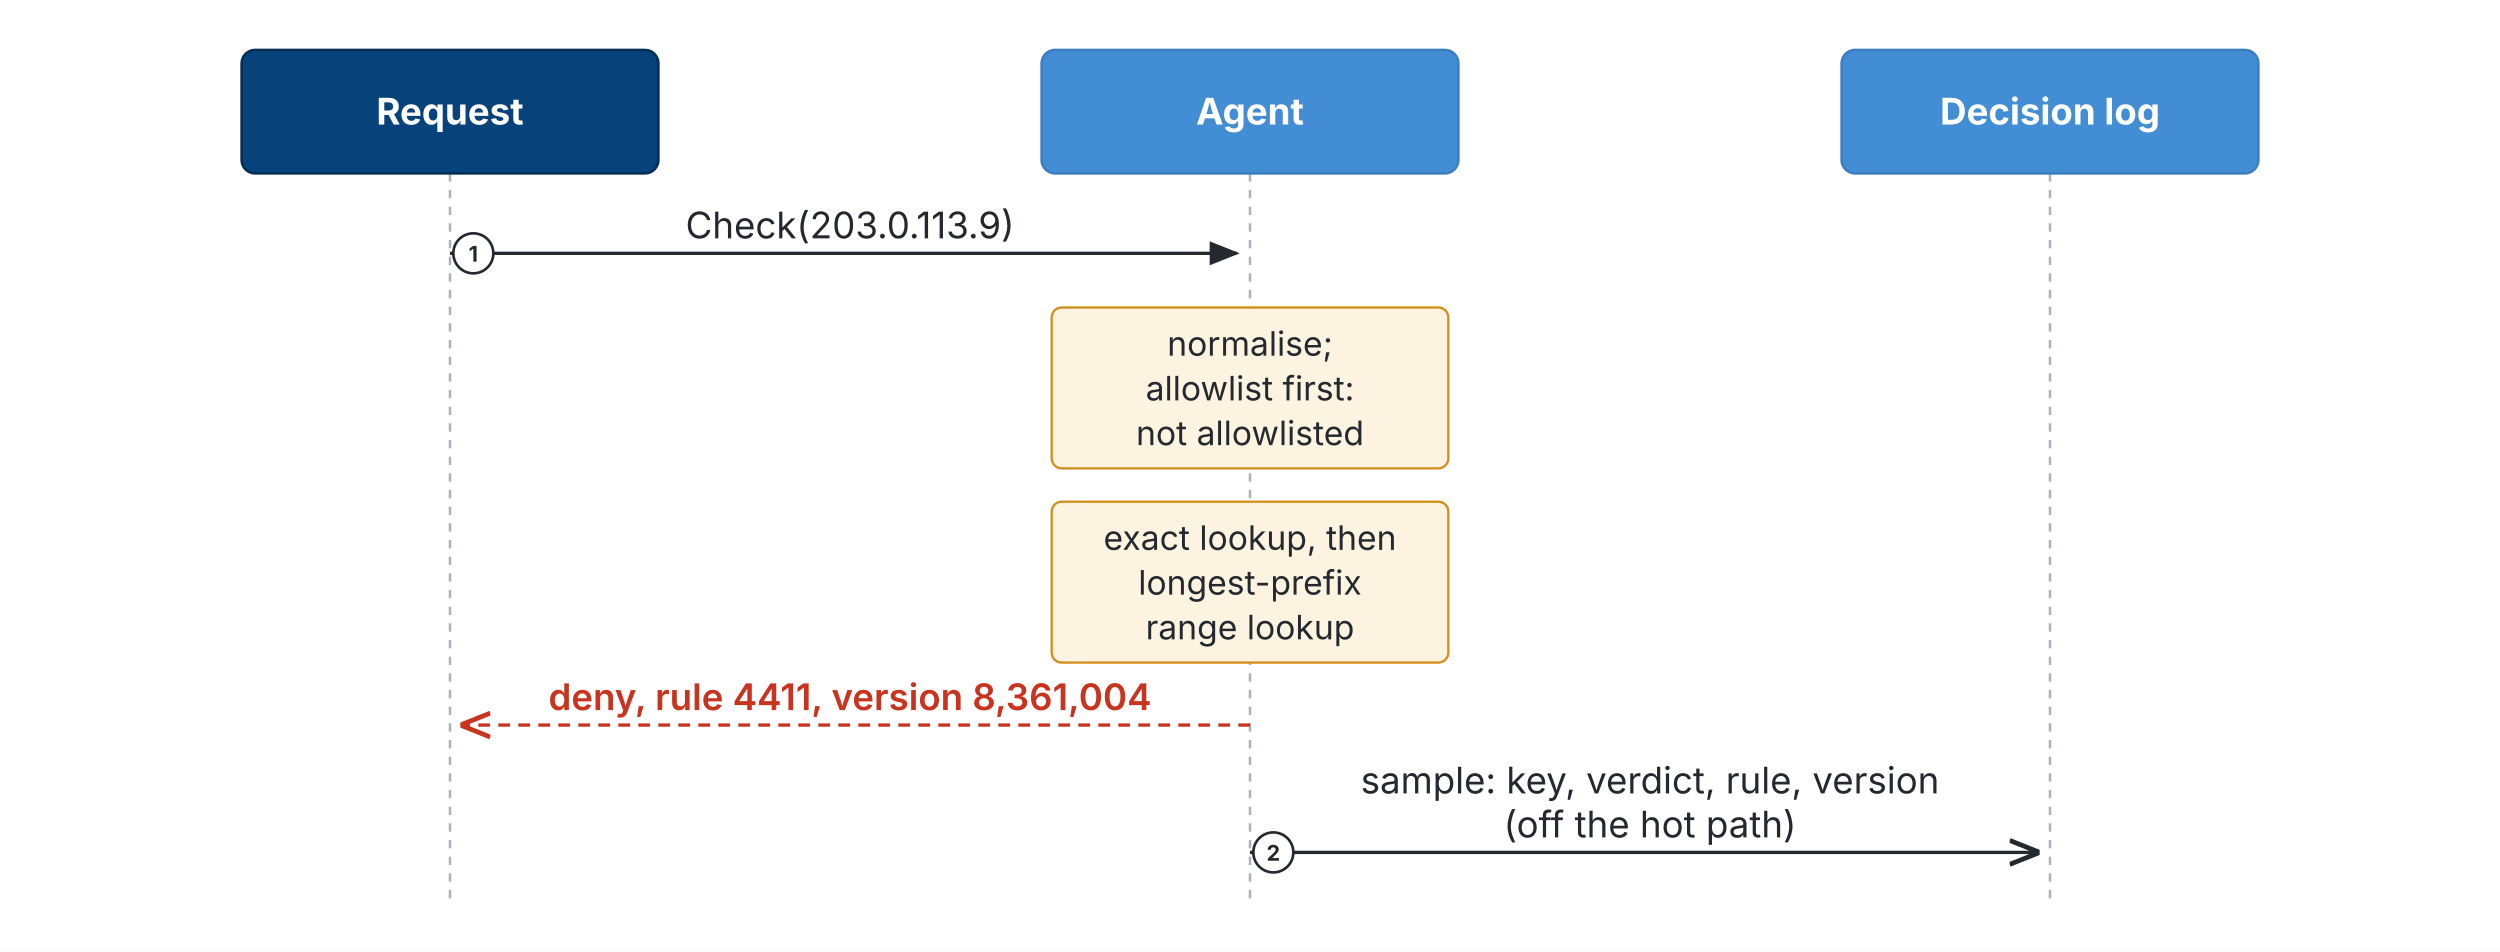
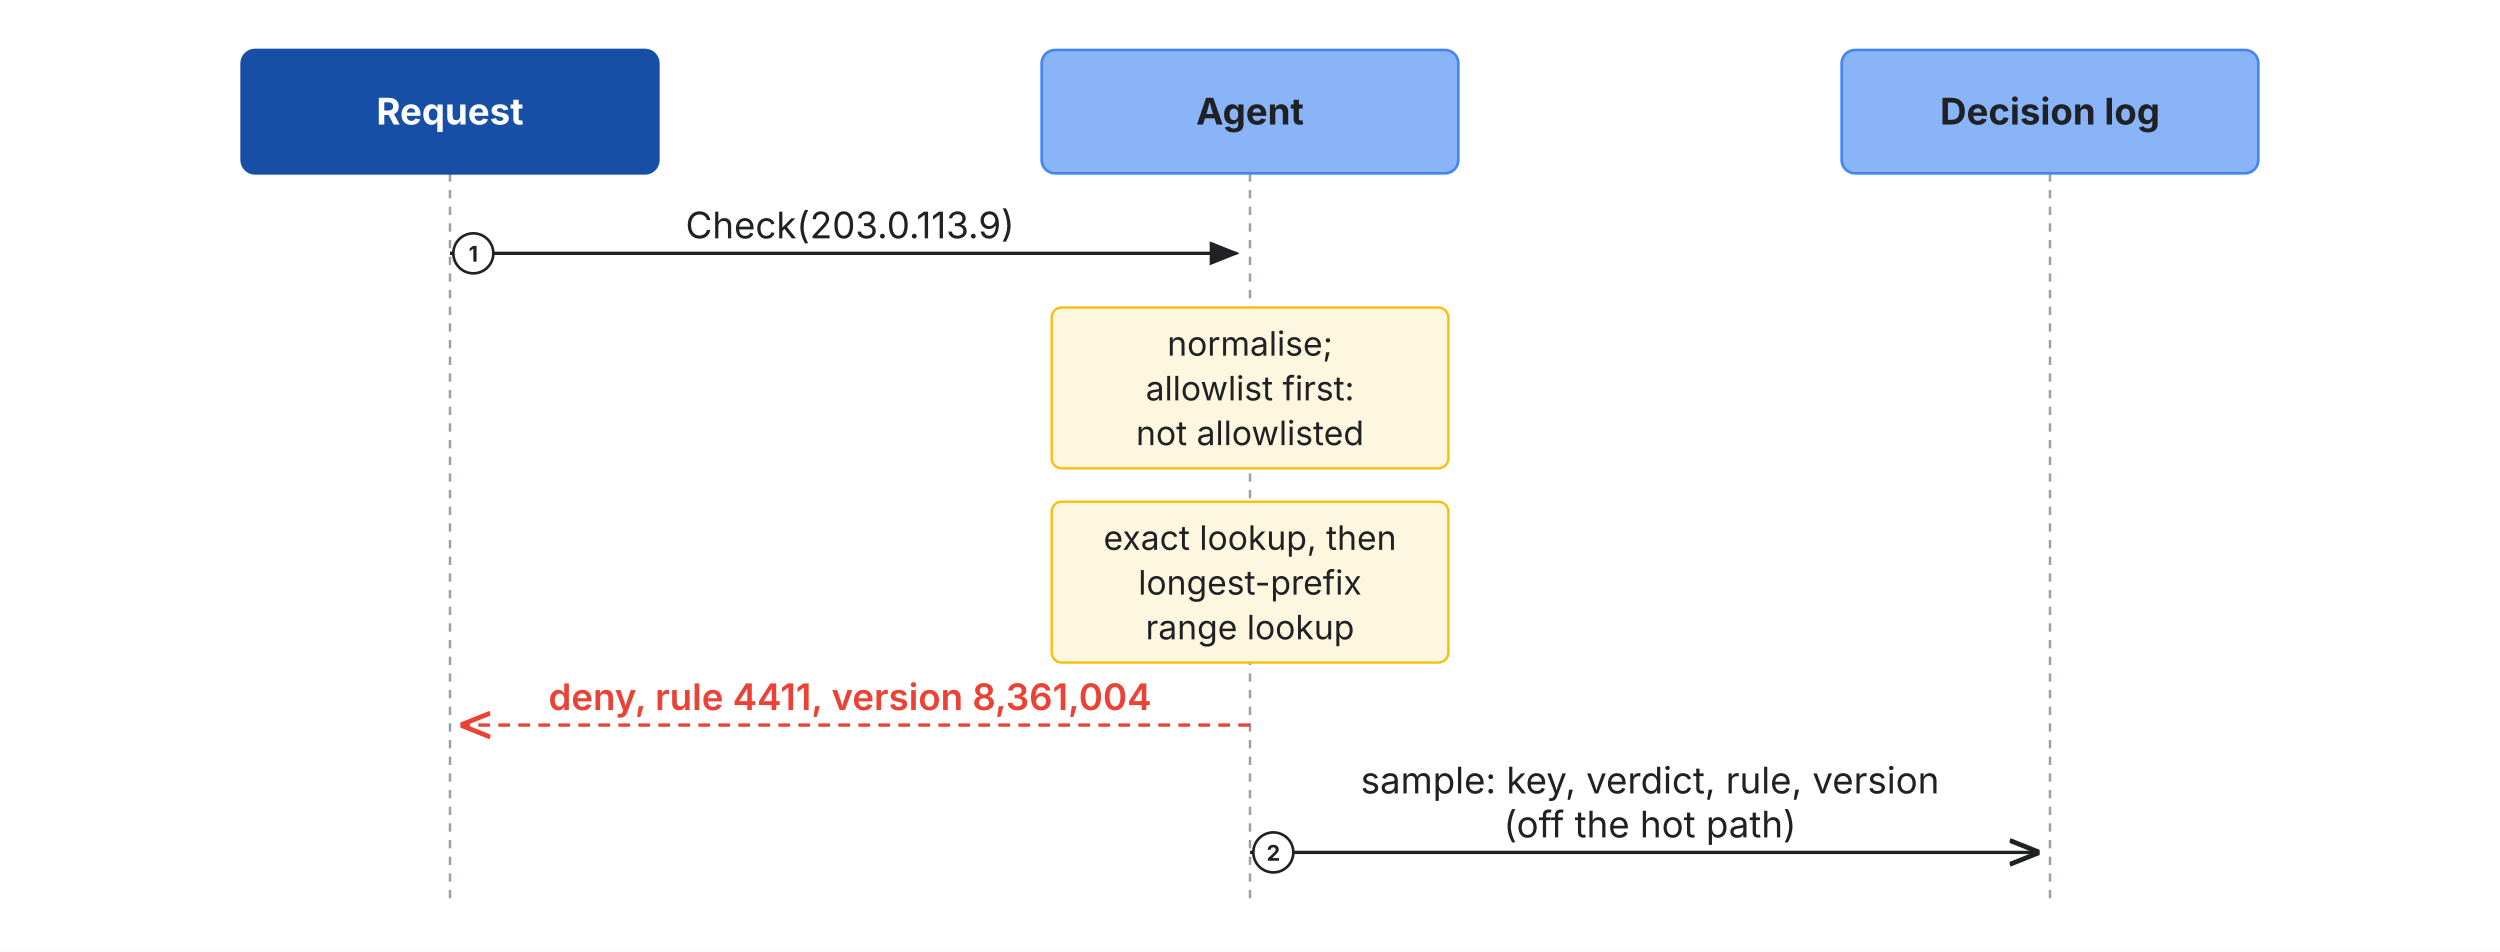
<svg xmlns="http://www.w3.org/2000/svg" class="seq" viewBox="0 0 1500 571" width="1500" height="571">
  <defs>
-     <marker id="sq-f-2d8a4e" viewBox="0 0 10 10" refX="9" refY="5" markerWidth="9" markerHeight="9" orient="auto">
-       <path d="M0,1 L10,5 L0,9 z" fill="#2d8a4e" />
+     <marker id="sq-f-ea4335" viewBox="0 0 10 10" refX="9" refY="5" markerWidth="9" markerHeight="9" orient="auto">
+       <path d="M0,1 L10,5 L0,9 z" fill="#ea4335" />
    </marker>
-     <marker id="sq-o-2d8a4e" viewBox="0 0 10 10" refX="9" refY="5" markerWidth="9" markerHeight="9" orient="auto">
-       <path d="M0,1 L10,5 L0,9" fill="none" stroke="#2d8a4e" stroke-width="1.6" />
+     <marker id="sq-o-ea4335" viewBox="0 0 10 10" refX="9" refY="5" markerWidth="9" markerHeight="9" orient="auto">
+       <path d="M0,1 L10,5 L0,9" fill="none" stroke="#ea4335" stroke-width="1.6" />
    </marker>
-     <marker id="sq-f-24292f" viewBox="0 0 10 10" refX="9" refY="5" markerWidth="9" markerHeight="9" orient="auto">
-       <path d="M0,1 L10,5 L0,9 z" fill="#24292f" />
+     <marker id="sq-f-202124" viewBox="0 0 10 10" refX="9" refY="5" markerWidth="9" markerHeight="9" orient="auto">
+       <path d="M0,1 L10,5 L0,9 z" fill="#202124" />
    </marker>
-     <marker id="sq-o-24292f" viewBox="0 0 10 10" refX="9" refY="5" markerWidth="9" markerHeight="9" orient="auto">
-       <path d="M0,1 L10,5 L0,9" fill="none" stroke="#24292f" stroke-width="1.6" />
+     <marker id="sq-o-202124" viewBox="0 0 10 10" refX="9" refY="5" markerWidth="9" markerHeight="9" orient="auto">
+       <path d="M0,1 L10,5 L0,9" fill="none" stroke="#202124" stroke-width="1.6" />
    </marker>
-     <marker id="sq-f-c8341f" viewBox="0 0 10 10" refX="9" refY="5" markerWidth="9" markerHeight="9" orient="auto">
-       <path d="M0,1 L10,5 L0,9 z" fill="#c8341f" />
+     <marker id="sq-f-34a853" viewBox="0 0 10 10" refX="9" refY="5" markerWidth="9" markerHeight="9" orient="auto">
+       <path d="M0,1 L10,5 L0,9 z" fill="#34a853" />
    </marker>
-     <marker id="sq-o-c8341f" viewBox="0 0 10 10" refX="9" refY="5" markerWidth="9" markerHeight="9" orient="auto">
-       <path d="M0,1 L10,5 L0,9" fill="none" stroke="#c8341f" stroke-width="1.6" />
+     <marker id="sq-o-34a853" viewBox="0 0 10 10" refX="9" refY="5" markerWidth="9" markerHeight="9" orient="auto">
+       <path d="M0,1 L10,5 L0,9" fill="none" stroke="#34a853" stroke-width="1.6" />
    </marker>
  </defs>
  <rect width="1500" height="571" fill="#ffffff" />
-   <line x1="270.0" y1="104" x2="270.0" y2="541.44" stroke="#aab3bd" stroke-width="1.5" stroke-dasharray="5 5" />
-   <rect x="145.0" y="30" width="250" height="74" rx="8" fill="#08427b" stroke="#052e56" stroke-width="1.6" />
-   <text x="270.0" y="74.7" text-anchor="middle" font-family="Inter, Helvetica, Arial, sans-serif" font-size="22" font-weight="700" fill="#ffffff">Request</text>
-   <line x1="750.0" y1="104" x2="750.0" y2="541.44" stroke="#aab3bd" stroke-width="1.5" stroke-dasharray="5 5" />
-   <rect x="625.0" y="30" width="250" height="74" rx="8" fill="#438dd5" stroke="#3c7fc0" stroke-width="1.6" />
-   <text x="750.0" y="74.7" text-anchor="middle" font-family="Inter, Helvetica, Arial, sans-serif" font-size="22" font-weight="700" fill="#ffffff">Agent</text>
-   <line x1="1230.0" y1="104" x2="1230.0" y2="541.44" stroke="#aab3bd" stroke-width="1.5" stroke-dasharray="5 5" />
-   <rect x="1105.0" y="30" width="250" height="74" rx="8" fill="#438dd5" stroke="#3c7fc0" stroke-width="1.6" />
-   <text x="1230.0" y="74.7" text-anchor="middle" font-family="Inter, Helvetica, Arial, sans-serif" font-size="22" font-weight="700" fill="#ffffff">Decision log</text>
-   <line x1="270.0" y1="152.0" x2="742.0" y2="152.0" stroke="#24292f" stroke-width="2" marker-end="url(#sq-f-24292f)" />
-   <circle cx="284.0" cy="152.0" r="12" fill="#ffffff" stroke="#24292f" stroke-width="1.6" />
-   <text x="284.0" y="157.0" text-anchor="middle" font-family="Inter, Helvetica, Arial, sans-serif" font-size="13" font-weight="700" fill="#24292f">1</text>
-   <text x="510.0" y="143.0" text-anchor="middle" font-family="Inter, Helvetica, Arial, sans-serif" font-size="22" fill="#24292f" font-weight="400" paint-order="stroke" stroke="#ffffff" stroke-width="5" stroke-linejoin="round">Check(203.0.113.9)</text>
-   <rect x="631.0" y="184.5" width="238.0" height="96.52" rx="6" fill="#fdf3e1" stroke="#d18f1c" stroke-width="1.4" />
-   <text x="750.0" y="213.4" text-anchor="middle" font-family="Inter, Helvetica, Arial, sans-serif" font-size="20.2" fill="#24292f">normalise;</text>
-   <text x="750.0" y="240.24" text-anchor="middle" font-family="Inter, Helvetica, Arial, sans-serif" font-size="20.2" fill="#24292f">allowlist first:</text>
-   <text x="750.0" y="267.08" text-anchor="middle" font-family="Inter, Helvetica, Arial, sans-serif" font-size="20.2" fill="#24292f">not allowlisted</text>
-   <rect x="631.0" y="301.02" width="238.0" height="96.52" rx="6" fill="#fdf3e1" stroke="#d18f1c" stroke-width="1.4" />
-   <text x="750.0" y="329.92" text-anchor="middle" font-family="Inter, Helvetica, Arial, sans-serif" font-size="20.2" fill="#24292f">exact lookup, then</text>
-   <text x="750.0" y="356.76" text-anchor="middle" font-family="Inter, Helvetica, Arial, sans-serif" font-size="20.2" fill="#24292f">longest-prefix</text>
-   <text x="750.0" y="383.6" text-anchor="middle" font-family="Inter, Helvetica, Arial, sans-serif" font-size="20.2" fill="#24292f">range lookup</text>
-   <line x1="750.0" y1="435.04" x2="278.0" y2="435.04" stroke="#c8341f" stroke-width="2" stroke-dasharray="7 5" marker-end="url(#sq-o-c8341f)" />
-   <text x="510.0" y="426.04" text-anchor="middle" font-family="Inter, Helvetica, Arial, sans-serif" font-size="22" fill="#c8341f" font-weight="600" paint-order="stroke" stroke="#ffffff" stroke-width="5" stroke-linejoin="round">deny, rule 4411, version 8,361,004</text>
-   <line x1="750.0" y1="511.44" x2="1222.0" y2="511.44" stroke="#24292f" stroke-width="2" marker-end="url(#sq-o-24292f)" />
-   <circle cx="764.0" cy="511.44" r="12" fill="#ffffff" stroke="#24292f" stroke-width="1.6" />
-   <text x="764.0" y="516.44" text-anchor="middle" font-family="Inter, Helvetica, Arial, sans-serif" font-size="13" font-weight="700" fill="#24292f">2</text>
-   <text x="990.0" y="476.04" text-anchor="middle" font-family="Inter, Helvetica, Arial, sans-serif" font-size="22" fill="#24292f" font-weight="400" paint-order="stroke" stroke="#ffffff" stroke-width="5" stroke-linejoin="round">sample: key, verdict, rule, version</text>
-   <text x="990.0" y="502.44" text-anchor="middle" font-family="Inter, Helvetica, Arial, sans-serif" font-size="22" fill="#24292f" font-weight="400" paint-order="stroke" stroke="#ffffff" stroke-width="5" stroke-linejoin="round">(off the hot path)</text>
+   <g data-k="p:rq">
+     <line x1="270.0" y1="104" x2="270.0" y2="541.44" stroke="#9aa0a6" stroke-width="1.5" stroke-dasharray="5 5" />
+     <rect x="145.0" y="30" width="250" height="74" rx="8" fill="#174ea6" stroke="#174ea6" stroke-width="1.6" />
+     <text x="270.0" y="74.7" text-anchor="middle" font-family="Inter, Roboto, sans-serif" font-size="22" font-weight="700" fill="#ffffff">Request</text>
+   </g>
+   <g data-k="p:ag">
+     <line x1="750.0" y1="104" x2="750.0" y2="541.44" stroke="#9aa0a6" stroke-width="1.5" stroke-dasharray="5 5" />
+     <rect x="625.0" y="30" width="250" height="74" rx="8" fill="#8ab4f8" stroke="#4285f4" stroke-width="1.6" />
+     <text x="750.0" y="74.7" text-anchor="middle" font-family="Inter, Roboto, sans-serif" font-size="22" font-weight="700" fill="#202124">Agent</text>
+   </g>
+   <g data-k="p:lg">
+     <line x1="1230.0" y1="104" x2="1230.0" y2="541.44" stroke="#9aa0a6" stroke-width="1.5" stroke-dasharray="5 5" />
+     <rect x="1105.0" y="30" width="250" height="74" rx="8" fill="#8ab4f8" stroke="#4285f4" stroke-width="1.6" />
+     <text x="1230.0" y="74.7" text-anchor="middle" font-family="Inter, Roboto, sans-serif" font-size="22" font-weight="700" fill="#202124">Decision log</text>
+   </g>
+   <g data-k="s:0">
+     <line x1="270.0" y1="152.0" x2="742.0" y2="152.0" stroke="#202124" stroke-width="2" marker-end="url(#sq-f-202124)" />
+     <circle cx="284.0" cy="152.0" r="12" fill="#ffffff" stroke="#202124" stroke-width="1.6" />
+     <text x="284.0" y="157.0" text-anchor="middle" font-family="Inter, Roboto, sans-serif" font-size="13" font-weight="700" fill="#202124">1</text>
+     <text x="510.0" y="143.0" text-anchor="middle" font-family="Inter, Roboto, sans-serif" font-size="22" fill="#202124" font-weight="400" paint-order="stroke" stroke="#ffffff" stroke-width="5" stroke-linejoin="round">Check(203.0.113.9)</text>
+   </g>
+   <g data-k="s:1">
+     <rect x="631.0" y="184.5" width="238.0" height="96.52" rx="6" fill="#fef7e0" stroke="#fbbc05" stroke-width="1.4" />
+     <text x="750.0" y="213.4" text-anchor="middle" font-family="Inter, Roboto, sans-serif" font-size="20.2" fill="#202124">normalise;</text>
+     <text x="750.0" y="240.24" text-anchor="middle" font-family="Inter, Roboto, sans-serif" font-size="20.2" fill="#202124">allowlist first:</text>
+     <text x="750.0" y="267.08" text-anchor="middle" font-family="Inter, Roboto, sans-serif" font-size="20.2" fill="#202124">not allowlisted</text>
+   </g>
+   <g data-k="s:2">
+     <rect x="631.0" y="301.02" width="238.0" height="96.52" rx="6" fill="#fef7e0" stroke="#fbbc05" stroke-width="1.4" />
+     <text x="750.0" y="329.92" text-anchor="middle" font-family="Inter, Roboto, sans-serif" font-size="20.2" fill="#202124">exact lookup, then</text>
+     <text x="750.0" y="356.76" text-anchor="middle" font-family="Inter, Roboto, sans-serif" font-size="20.2" fill="#202124">longest-prefix</text>
+     <text x="750.0" y="383.6" text-anchor="middle" font-family="Inter, Roboto, sans-serif" font-size="20.2" fill="#202124">range lookup</text>
+   </g>
+   <g data-k="s:3">
+     <line x1="750.0" y1="435.04" x2="278.0" y2="435.04" stroke="#ea4335" stroke-width="2" stroke-dasharray="7 5" marker-end="url(#sq-o-ea4335)" />
+     <text x="510.0" y="426.04" text-anchor="middle" font-family="Inter, Roboto, sans-serif" font-size="22" fill="#ea4335" font-weight="600" paint-order="stroke" stroke="#ffffff" stroke-width="5" stroke-linejoin="round">deny, rule 4411, version 8,361,004</text>
+   </g>
+   <g data-k="s:4">
+     <line x1="750.0" y1="511.44" x2="1222.0" y2="511.44" stroke="#202124" stroke-width="2" marker-end="url(#sq-o-202124)" />
+     <circle cx="764.0" cy="511.44" r="12" fill="#ffffff" stroke="#202124" stroke-width="1.6" />
+     <text x="764.0" y="516.44" text-anchor="middle" font-family="Inter, Roboto, sans-serif" font-size="13" font-weight="700" fill="#202124">2</text>
+     <text x="990.0" y="476.04" text-anchor="middle" font-family="Inter, Roboto, sans-serif" font-size="22" fill="#202124" font-weight="400" paint-order="stroke" stroke="#ffffff" stroke-width="5" stroke-linejoin="round">sample: key, verdict, rule, version</text>
+     <text x="990.0" y="502.44" text-anchor="middle" font-family="Inter, Roboto, sans-serif" font-size="22" fill="#202124" font-weight="400" paint-order="stroke" stroke="#ffffff" stroke-width="5" stroke-linejoin="round">(off the hot path)</text>
+   </g>
</svg>
